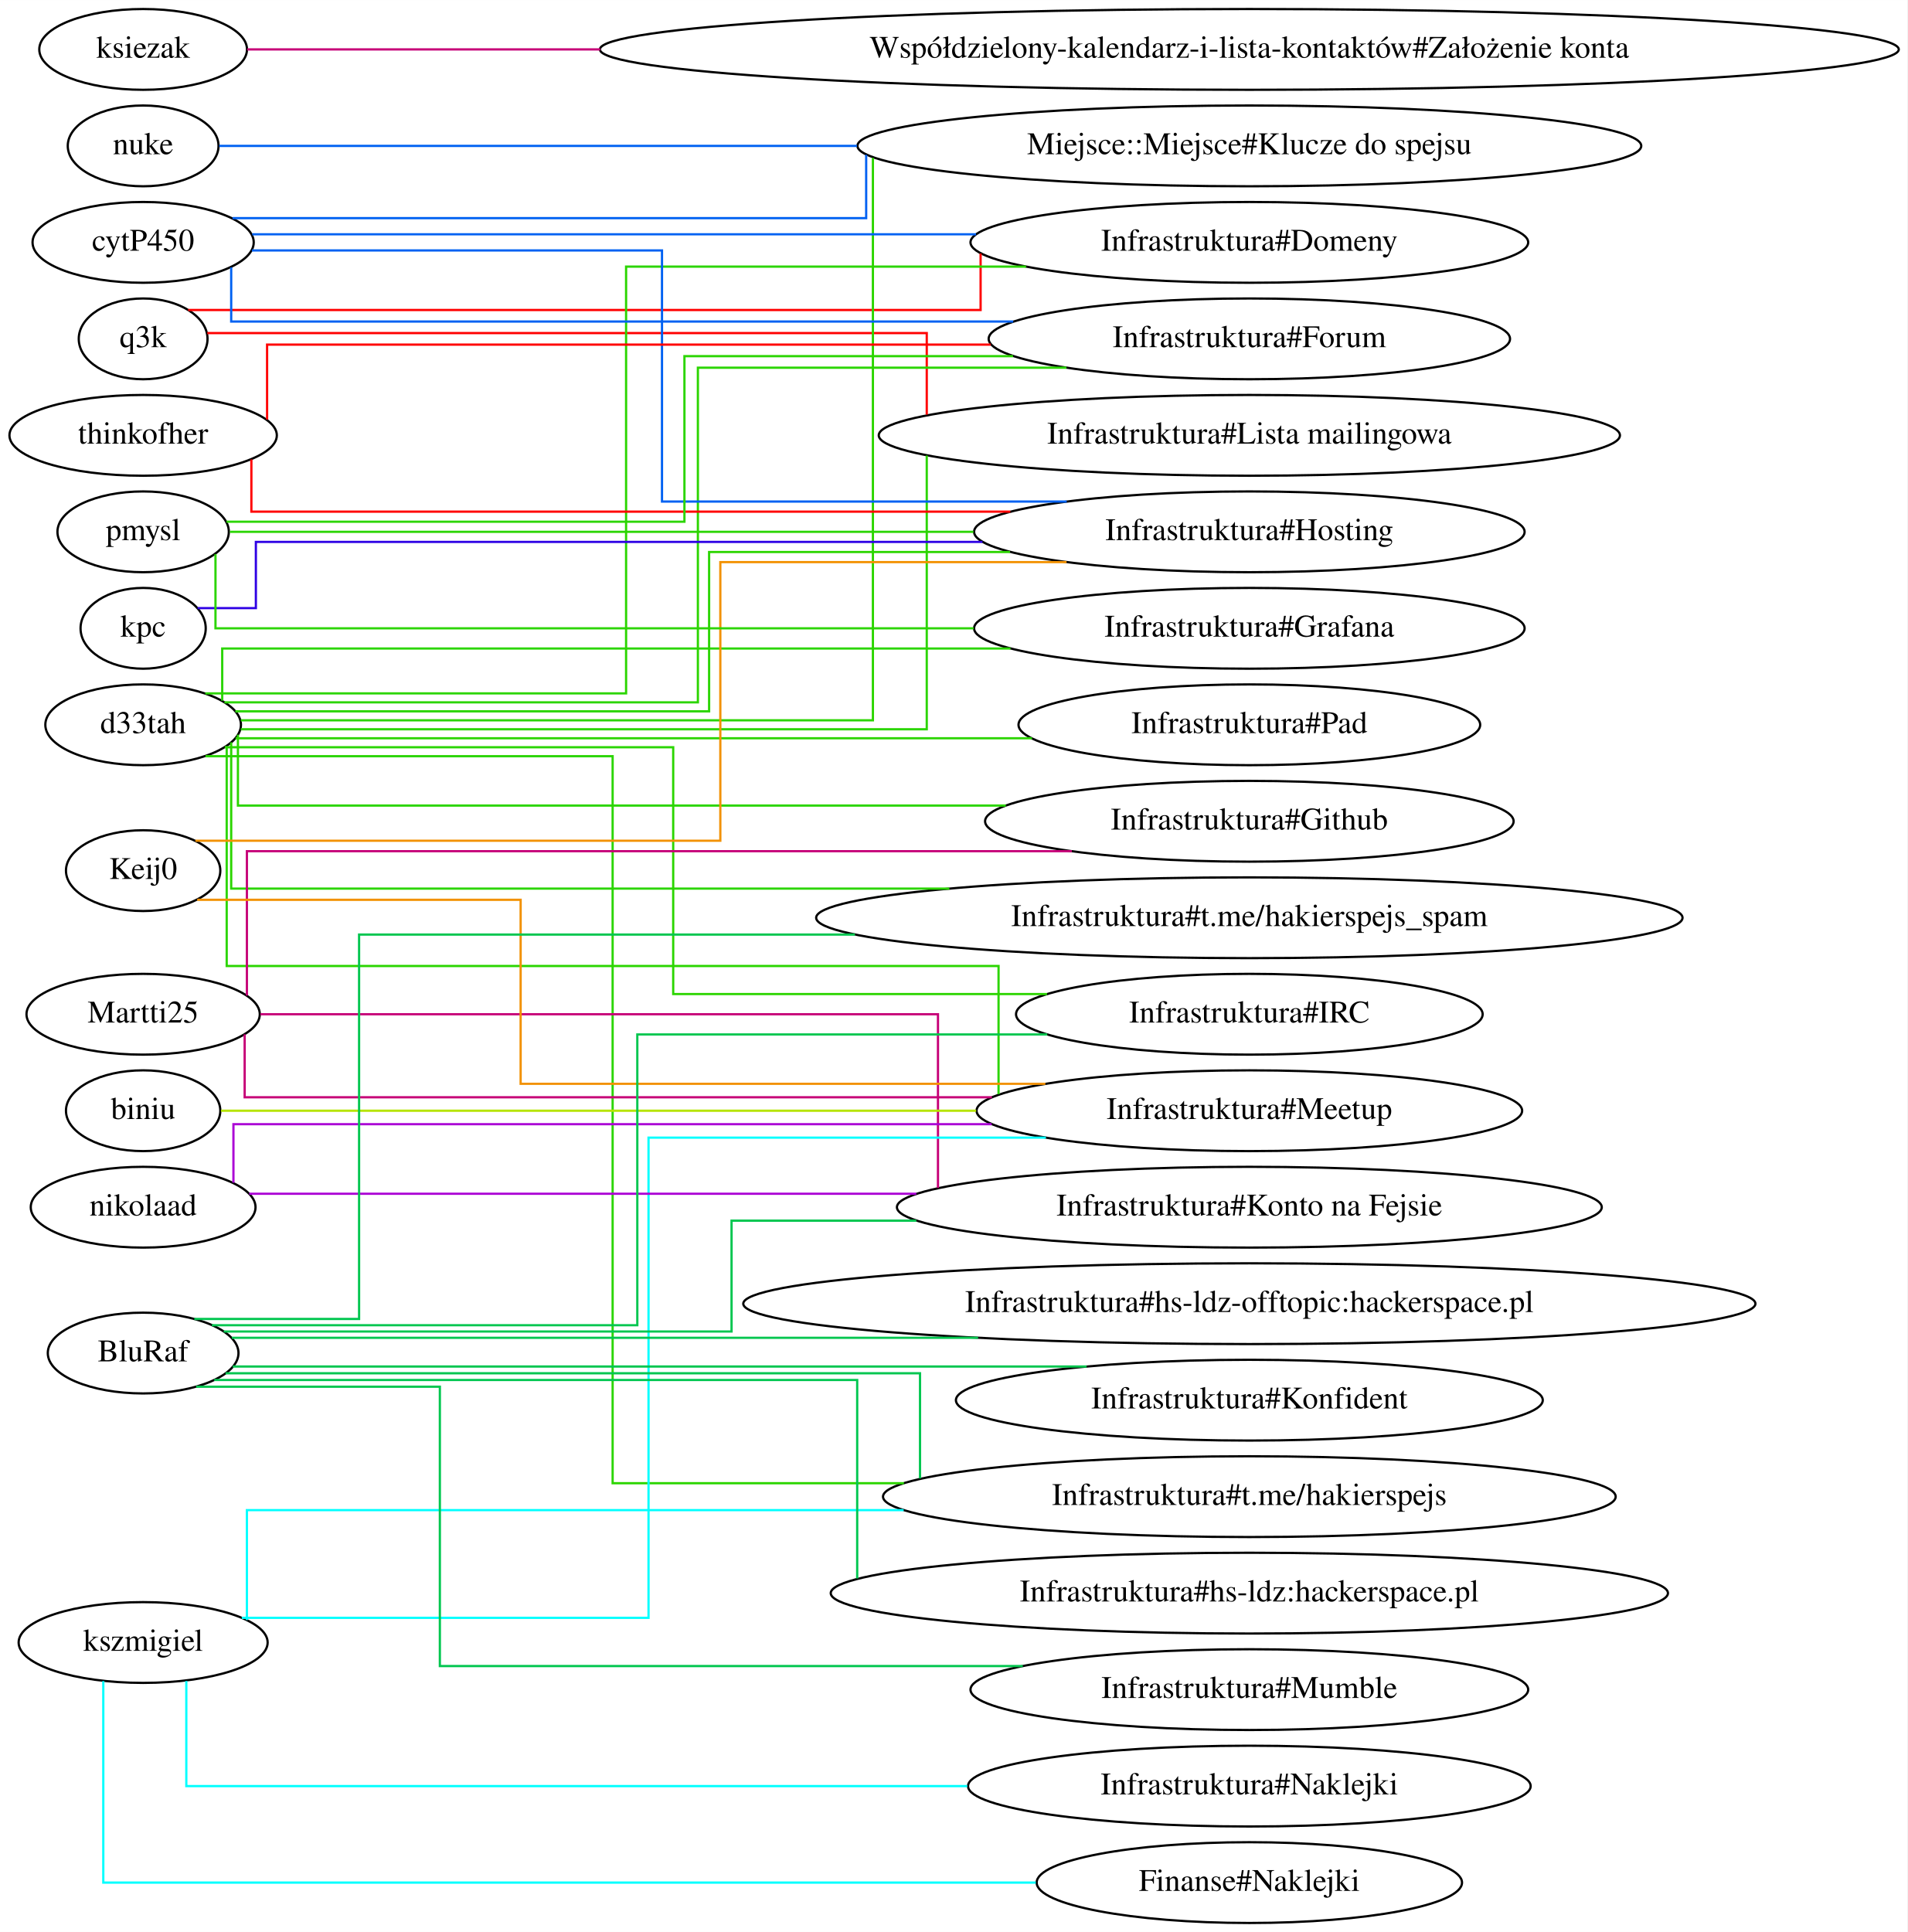
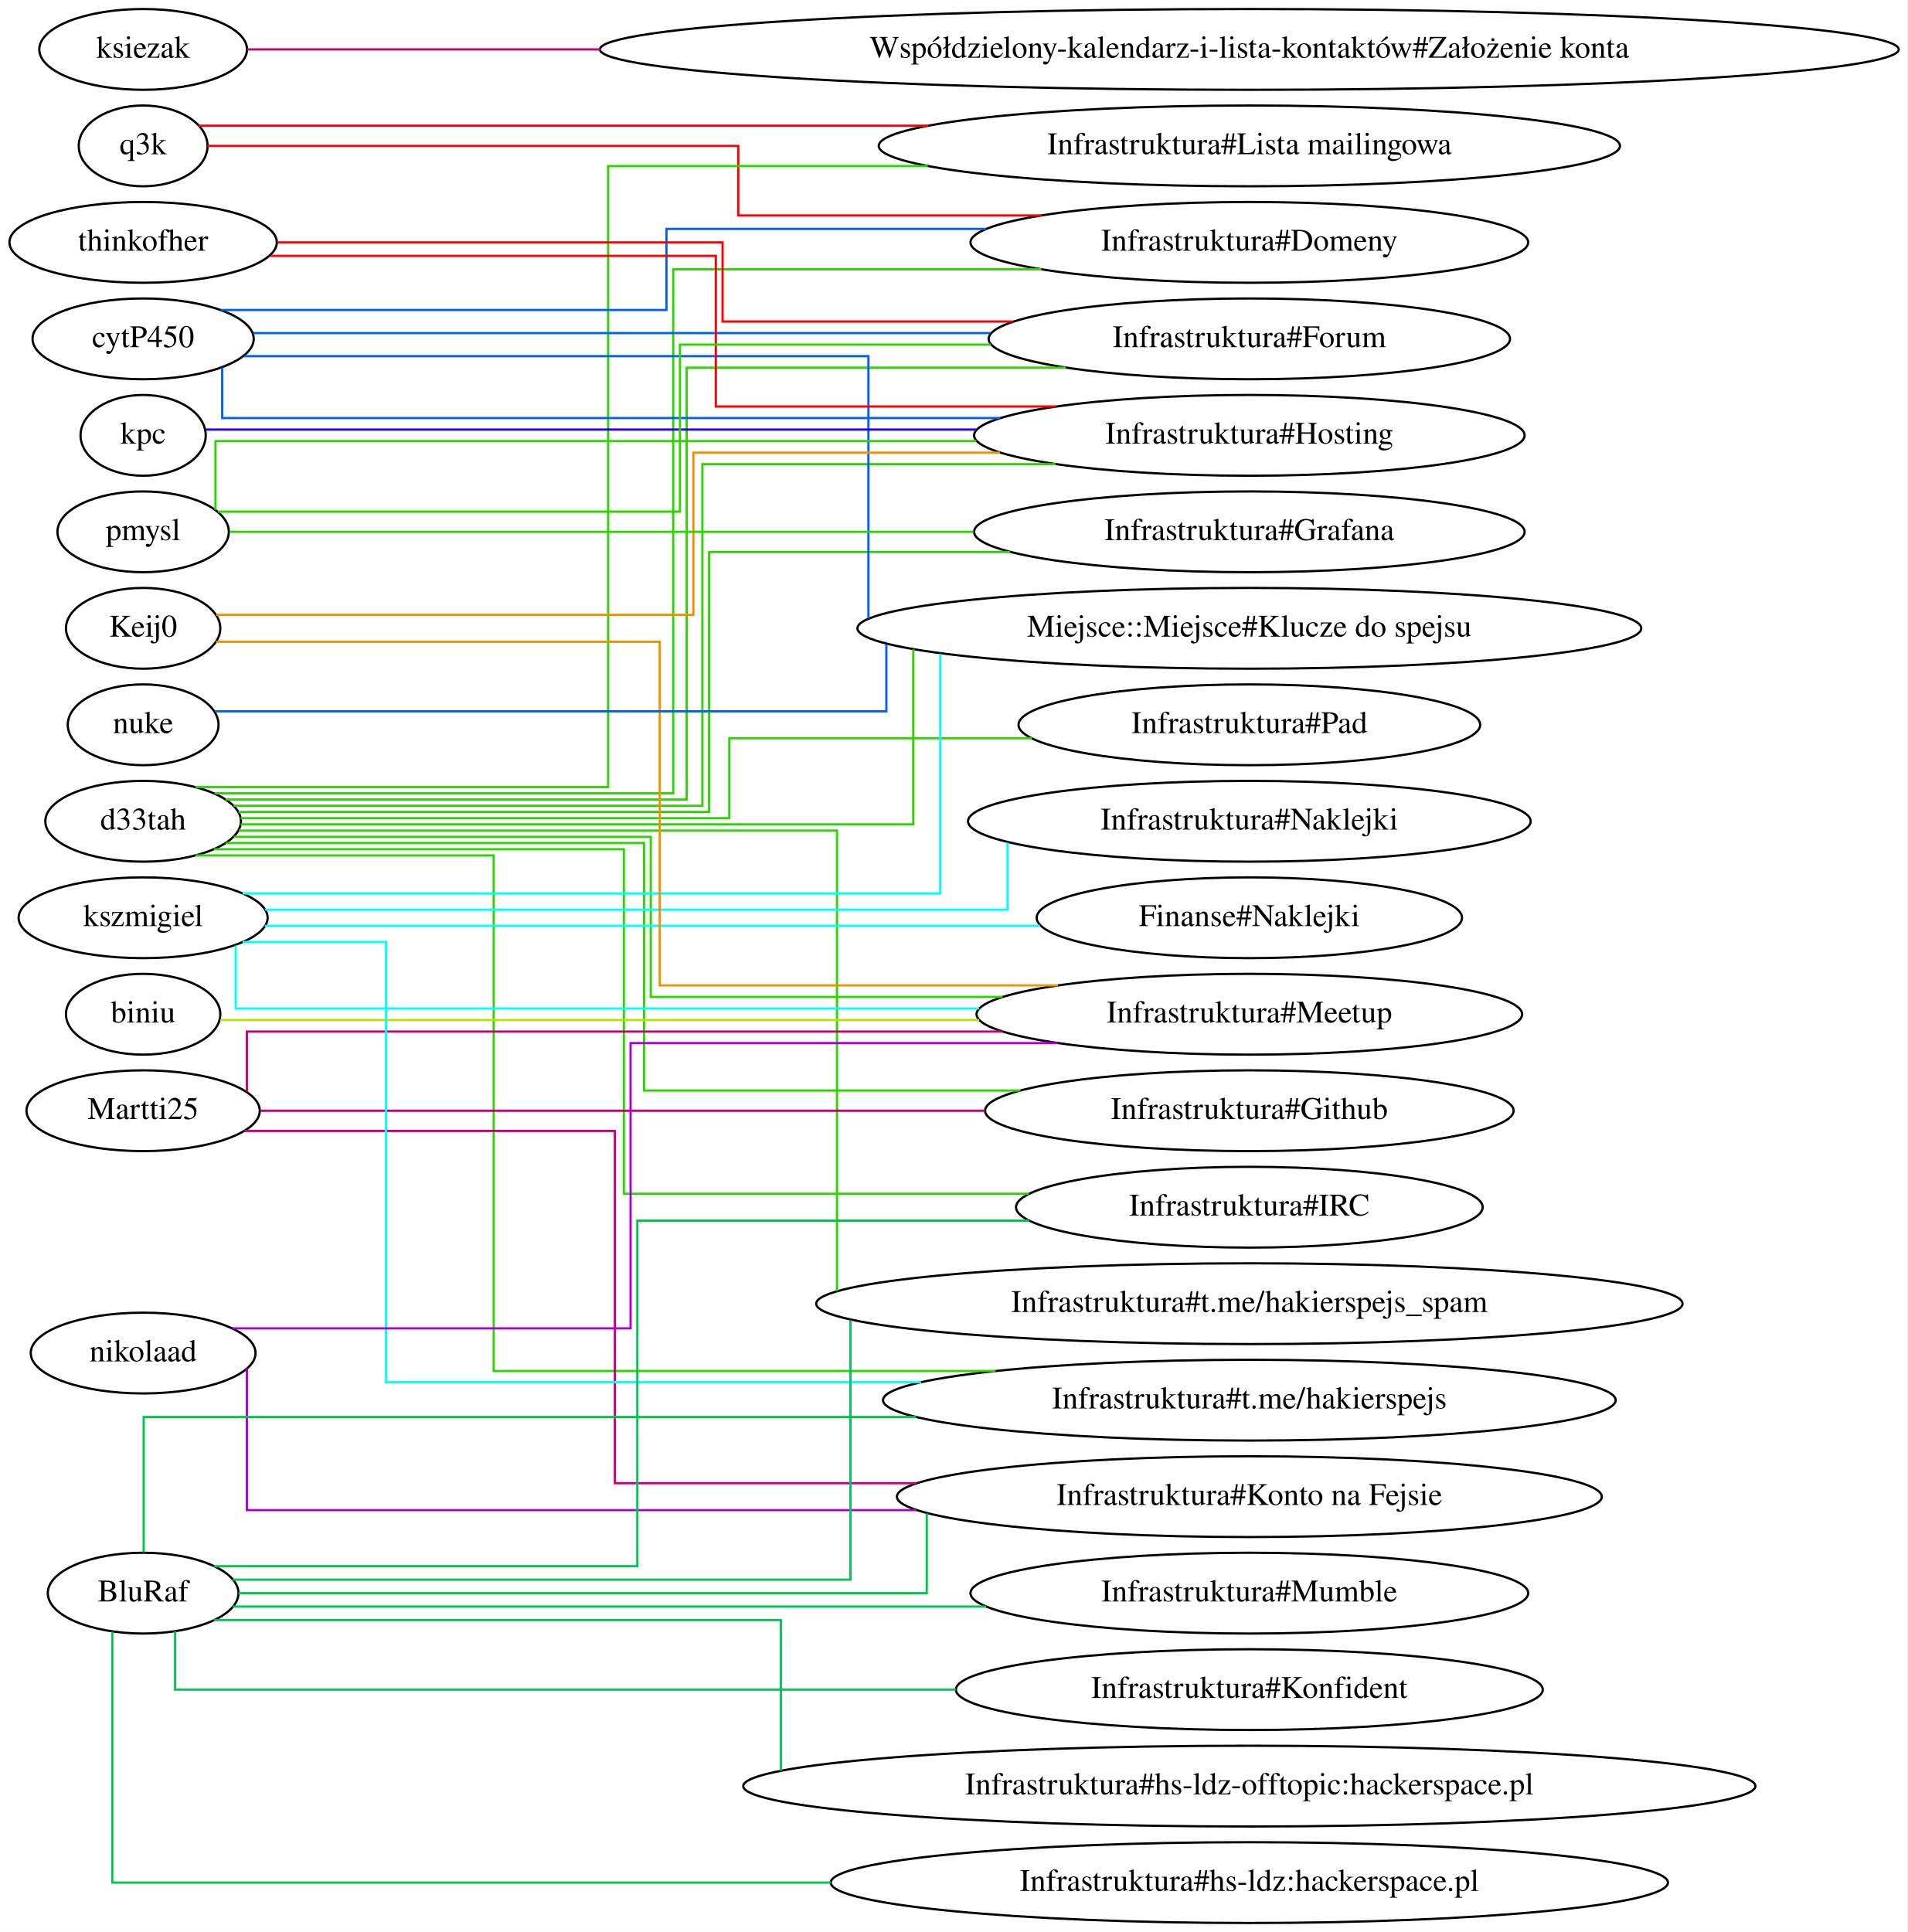
<svg xmlns="http://www.w3.org/2000/svg" width="850pt" height="861pt" viewBox="0.00 0.00 850.04 861.00">
  <g id="graph0" class="graph" transform="scale(1 1) rotate(0) translate(4 857)">
    <polygon fill="#ffffff" stroke="transparent" points="-4,4 -4,-857 846.038,-857 846.038,4 -4,4" />
    <g id="node1" class="node">
-       <ellipse fill="none" stroke="#000000" cx="59.795" cy="-706" rx="28.695" ry="18" />
-       <text text-anchor="middle" x="59.795" y="-702.3" font-family="Times,serif" font-size="14.00" fill="#000000">q3k</text>
+       <ellipse fill="none" stroke="#000000" cx="59.795" cy="-792" rx="28.695" ry="18" />
+       <text text-anchor="middle" x="59.795" y="-788.3" font-family="Times,serif" font-size="14.00" fill="#000000">q3k</text>
    </g>
    <g id="node2" class="node">
      <ellipse fill="none" stroke="#000000" cx="552.814" cy="-749" rx="124.278" ry="18" />
      <text text-anchor="middle" x="552.814" y="-745.3" font-family="Times,serif" font-size="14.00" fill="#000000">Infrastruktura#Domeny</text>
    </g>
    <g id="edge1" class="edge">
-       <path fill="none" stroke="#ff0000" d="M79.862,-718.857C157.388,-718.857 433.038,-718.857 433.038,-718.857 433.038,-718.857 433.038,-735.461 433.038,-744.023" />
+       <path fill="none" stroke="#ff0000" d="M88.432,-792C157.018,-792 325.038,-792 325.038,-792 325.038,-792 325.038,-761 325.038,-761 325.038,-761 397.108,-761 460.169,-761" />
    </g>
    <g id="node3" class="node">
-       <ellipse fill="none" stroke="#000000" cx="552.814" cy="-663" rx="165.171" ry="18" />
-       <text text-anchor="middle" x="552.814" y="-659.3" font-family="Times,serif" font-size="14.00" fill="#000000">Infrastruktura#Lista mailingowa</text>
+       <ellipse fill="none" stroke="#000000" cx="552.814" cy="-792" rx="165.171" ry="18" />
+       <text text-anchor="middle" x="552.814" y="-788.3" font-family="Times,serif" font-size="14.00" fill="#000000">Infrastruktura#Lista mailingowa</text>
    </g>
    <g id="edge2" class="edge">
-       <path fill="none" stroke="#ff0000" d="M88.375,-708.571C171.784,-708.571 409.038,-708.571 409.038,-708.571 409.038,-708.571 409.038,-685.538 409.038,-672.222" />
+       <path fill="none" stroke="#ff0000" d="M84.582,-801C143.356,-801 294.853,-801 409.738,-801" />
    </g>
    <g id="node4" class="node">
-       <ellipse fill="none" stroke="#000000" cx="59.795" cy="-534" rx="43.592" ry="18" />
-       <text text-anchor="middle" x="59.795" y="-530.3" font-family="Times,serif" font-size="14.00" fill="#000000">d33tah</text>
-     </g>
-     <g id="edge9" class="edge">
-       <path fill="none" stroke="#2bd500" d="M87.493,-548C145.627,-548 275.038,-548 275.038,-548 275.038,-548 275.038,-738.2 275.038,-738.2 275.038,-738.2 373.61,-738.2 453.315,-738.2" />
+       <ellipse fill="none" stroke="#000000" cx="59.795" cy="-491" rx="43.592" ry="18" />
+       <text text-anchor="middle" x="59.795" y="-487.3" font-family="Times,serif" font-size="14.00" fill="#000000">d33tah</text>
+     </g>
+     <g id="edge5" class="edge">
+       <path fill="none" stroke="#2bd500" d="M91.656,-503.462C156.14,-503.462 296.038,-503.462 296.038,-503.462 296.038,-503.462 296.038,-737 296.038,-737 296.038,-737 386.562,-737 460.112,-737" />
    </g>
    <g id="edge12" class="edge">
-       <path fill="none" stroke="#2bd500" d="M103.32,-532C196.941,-532 409.038,-532 409.038,-532 409.038,-532 409.038,-624.399 409.038,-653.996" />
+       <path fill="none" stroke="#2bd500" d="M83.165,-506.231C137.365,-506.231 267.038,-506.231 267.038,-506.231 267.038,-506.231 267.038,-783 267.038,-783 267.038,-783 338.203,-783 409.507,-783" />
    </g>
    <g id="node5" class="node">
-       <ellipse fill="none" stroke="#000000" cx="552.814" cy="-792" rx="174.669" ry="18" />
-       <text text-anchor="middle" x="552.814" y="-788.3" font-family="Times,serif" font-size="14.00" fill="#000000">Miejsce::Miejsce#Klucze do spejsu</text>
+       <ellipse fill="none" stroke="#000000" cx="552.814" cy="-620" rx="122.678" ry="18" />
+       <text text-anchor="middle" x="552.814" y="-616.3" font-family="Times,serif" font-size="14.00" fill="#000000">Infrastruktura#Grafana</text>
    </g>
    <g id="edge3" class="edge">
-       <path fill="none" stroke="#2bd500" d="M103.321,-536C191.947,-536 385.038,-536 385.038,-536 385.038,-536 385.038,-749.891 385.038,-786.653" />
+       <path fill="none" stroke="#2bd500" d="M102.299,-495.154C174.186,-495.154 312.038,-495.154 312.038,-495.154 312.038,-495.154 312.038,-611 312.038,-611 312.038,-611 381.751,-611 446.154,-611" />
    </g>
    <g id="node6" class="node">
+       <ellipse fill="none" stroke="#000000" cx="552.814" cy="-577" rx="174.669" ry="18" />
+       <text text-anchor="middle" x="552.814" y="-573.3" font-family="Times,serif" font-size="14.00" fill="#000000">Miejsce::Miejsce#Klucze do spejsu</text>
+     </g>
+     <g id="edge4" class="edge">
+       <path fill="none" stroke="#2bd500" d="M103.267,-489.615C195.629,-489.615 403.038,-489.615 403.038,-489.615 403.038,-489.615 403.038,-545.106 403.038,-567.648" />
+     </g>
+     <g id="node7" class="node">
+       <ellipse fill="none" stroke="#000000" cx="552.814" cy="-319" rx="103.981" ry="18" />
+       <text text-anchor="middle" x="552.814" y="-315.3" font-family="Times,serif" font-size="14.00" fill="#000000">Infrastruktura#IRC</text>
+     </g>
+     <g id="edge6" class="edge">
+       <path fill="none" stroke="#2bd500" d="M91.407,-478.538C151.002,-478.538 274.038,-478.538 274.038,-478.538 274.038,-478.538 274.038,-325 274.038,-325 274.038,-325 374.267,-325 454.528,-325" />
+     </g>
+     <g id="node8" class="node">
+       <ellipse fill="none" stroke="#000000" cx="552.814" cy="-276" rx="193.066" ry="18" />
+       <text text-anchor="middle" x="552.814" y="-272.3" font-family="Times,serif" font-size="14.00" fill="#000000">Infrastruktura#t.me/hakierspejs_spam</text>
+     </g>
+     <g id="edge7" class="edge">
+       <path fill="none" stroke="#2bd500" d="M102.469,-486.846C187.303,-486.846 369.038,-486.846 369.038,-486.846 369.038,-486.846 369.038,-315.17 369.038,-281.64" />
+     </g>
+     <g id="node9" class="node">
      <ellipse fill="none" stroke="#000000" cx="552.814" cy="-534" rx="102.882" ry="18" />
      <text text-anchor="middle" x="552.814" y="-530.3" font-family="Times,serif" font-size="14.00" fill="#000000">Infrastruktura#Pad</text>
    </g>
-     <g id="edge4" class="edge">
-       <path fill="none" stroke="#2bd500" d="M100.981,-528C178.51,-528 348.017,-528 455.949,-528" />
-     </g>
-     <g id="node7" class="node">
-       <ellipse fill="none" stroke="#000000" cx="552.814" cy="-405" rx="103.981" ry="18" />
-       <text text-anchor="middle" x="552.814" y="-401.3" font-family="Times,serif" font-size="14.00" fill="#000000">Infrastruktura#IRC</text>
-     </g>
-     <g id="edge5" class="edge">
-       <path fill="none" stroke="#2bd500" d="M96.19,-524C162.458,-524 296.038,-524 296.038,-524 296.038,-524 296.038,-414 296.038,-414 296.038,-414 388.658,-414 462.645,-414" />
-     </g>
-     <g id="node8" class="node">
-       <ellipse fill="none" stroke="#000000" cx="552.814" cy="-190" rx="163.271" ry="18" />
-       <text text-anchor="middle" x="552.814" y="-186.3" font-family="Times,serif" font-size="14.00" fill="#000000">Infrastruktura#t.me/hakierspejs</text>
-     </g>
-     <g id="edge6" class="edge">
-       <path fill="none" stroke="#2bd500" d="M87.581,-520C144.499,-520 269.038,-520 269.038,-520 269.038,-520 269.038,-196 269.038,-196 269.038,-196 332.173,-196 398.884,-196" />
-     </g>
-     <g id="node9" class="node">
-       <ellipse fill="none" stroke="#000000" cx="552.814" cy="-362" rx="121.578" ry="18" />
-       <text text-anchor="middle" x="552.814" y="-358.3" font-family="Times,serif" font-size="14.00" fill="#000000">Infrastruktura#Meetup</text>
-     </g>
-     <g id="edge7" class="edge">
-       <path fill="none" stroke="#2bd500" d="M97.038,-524.46C97.038,-498.151 97.038,-426.5 97.038,-426.5 97.038,-426.5 441.038,-426.5 441.038,-426.5 441.038,-426.5 441.038,-386.341 441.038,-369.399" />
+     <g id="edge8" class="edge">
+       <path fill="none" stroke="#2bd500" d="M103.227,-492.385C177.513,-492.385 321.038,-492.385 321.038,-492.385 321.038,-492.385 321.038,-528 321.038,-528 321.038,-528 392.35,-528 455.863,-528" />
    </g>
    <g id="node10" class="node">
-       <ellipse fill="none" stroke="#000000" cx="552.814" cy="-491" rx="117.779" ry="18" />
-       <text text-anchor="middle" x="552.814" y="-487.3" font-family="Times,serif" font-size="14.00" fill="#000000">Infrastruktura#Github</text>
-     </g>
-     <g id="edge8" class="edge">
-       <path fill="none" stroke="#2bd500" d="M102.038,-529.586C102.038,-519.973 102.038,-498 102.038,-498 102.038,-498 310.884,-498 444.268,-498" />
+       <ellipse fill="none" stroke="#000000" cx="552.814" cy="-405" rx="121.578" ry="18" />
+       <text text-anchor="middle" x="552.814" y="-401.3" font-family="Times,serif" font-size="14.00" fill="#000000">Infrastruktura#Meetup</text>
+     </g>
+     <g id="edge9" class="edge">
+       <path fill="none" stroke="#2bd500" d="M100.243,-484.077C165.318,-484.077 286.038,-484.077 286.038,-484.077 286.038,-484.077 286.038,-412.714 286.038,-412.714 286.038,-412.714 369.279,-412.714 442.766,-412.714" />
    </g>
    <g id="node11" class="node">
-       <ellipse fill="none" stroke="#000000" cx="552.814" cy="-620" rx="122.678" ry="18" />
-       <text text-anchor="middle" x="552.814" y="-616.3" font-family="Times,serif" font-size="14.00" fill="#000000">Infrastruktura#Hosting</text>
+       <ellipse fill="none" stroke="#000000" cx="552.814" cy="-362" rx="117.779" ry="18" />
+       <text text-anchor="middle" x="552.814" y="-358.3" font-family="Times,serif" font-size="14.00" fill="#000000">Infrastruktura#Github</text>
    </g>
    <g id="edge10" class="edge">
-       <path fill="none" stroke="#2bd500" d="M100.883,-540C172.359,-540 312.038,-540 312.038,-540 312.038,-540 312.038,-611 312.038,-611 312.038,-611 381.751,-611 446.154,-611" />
+       <path fill="none" stroke="#2bd500" d="M96.659,-481.308C160.066,-481.308 283.038,-481.308 283.038,-481.308 283.038,-481.308 283.038,-371 283.038,-371 283.038,-371 374.427,-371 450.823,-371" />
    </g>
    <g id="node12" class="node">
+       <ellipse fill="none" stroke="#000000" cx="552.814" cy="-233" rx="163.271" ry="18" />
+       <text text-anchor="middle" x="552.814" y="-229.3" font-family="Times,serif" font-size="14.00" fill="#000000">Infrastruktura#t.me/hakierspejs</text>
+     </g>
+     <g id="edge11" class="edge">
+       <path fill="none" stroke="#2bd500" d="M83.186,-475.769C126.773,-475.769 216.038,-475.769 216.038,-475.769 216.038,-475.769 216.038,-246 216.038,-246 216.038,-246 341.899,-246 439.735,-246" />
+     </g>
+     <g id="node13" class="node">
      <ellipse fill="none" stroke="#000000" cx="552.814" cy="-706" rx="116.18" ry="18" />
      <text text-anchor="middle" x="552.814" y="-702.3" font-family="Times,serif" font-size="14.00" fill="#000000">Infrastruktura#Forum</text>
    </g>
-     <g id="edge11" class="edge">
-       <path fill="none" stroke="#2bd500" d="M96.011,-544C164.685,-544 307.038,-544 307.038,-544 307.038,-544 307.038,-693.143 307.038,-693.143 307.038,-693.143 399.772,-693.143 471.315,-693.143" />
-     </g>
-     <g id="node13" class="node">
-       <ellipse fill="none" stroke="#000000" cx="552.814" cy="-577" rx="122.678" ry="18" />
-       <text text-anchor="middle" x="552.814" y="-573.3" font-family="Times,serif" font-size="14.00" fill="#000000">Infrastruktura#Grafana</text>
-     </g>
    <g id="edge13" class="edge">
-       <path fill="none" stroke="#2bd500" d="M95.038,-544.758C95.038,-554.719 95.038,-568 95.038,-568 95.038,-568 311.101,-568 446.352,-568" />
+       <path fill="none" stroke="#2bd500" d="M96.586,-500.692C164.353,-500.692 302.038,-500.692 302.038,-500.692 302.038,-500.692 302.038,-693.143 302.038,-693.143 302.038,-693.143 397.866,-693.143 471.047,-693.143" />
    </g>
    <g id="node14" class="node">
-       <ellipse fill="none" stroke="#000000" cx="552.814" cy="-448" rx="193.066" ry="18" />
-       <text text-anchor="middle" x="552.814" y="-444.3" font-family="Times,serif" font-size="14.00" fill="#000000">Infrastruktura#t.me/hakierspejs_spam</text>
+       <ellipse fill="none" stroke="#000000" cx="552.814" cy="-663" rx="122.678" ry="18" />
+       <text text-anchor="middle" x="552.814" y="-659.3" font-family="Times,serif" font-size="14.00" fill="#000000">Infrastruktura#Hosting</text>
    </g>
    <g id="edge14" class="edge">
-       <path fill="none" stroke="#2bd500" d="M99.038,-526.188C99.038,-507.356 99.038,-461 99.038,-461 99.038,-461 285.268,-461 419.12,-461" />
+       <path fill="none" stroke="#2bd500" d="M100.117,-497.923C170.658,-497.923 309.038,-497.923 309.038,-497.923 309.038,-497.923 309.038,-650.143 309.038,-650.143 309.038,-650.143 396.398,-650.143 466.524,-650.143" />
    </g>
    <g id="node15" class="node">
-       <ellipse fill="none" stroke="#000000" cx="59.795" cy="-749" rx="49.291" ry="18" />
-       <text text-anchor="middle" x="59.795" y="-745.3" font-family="Times,serif" font-size="14.00" fill="#000000">cytP450</text>
+       <ellipse fill="none" stroke="#000000" cx="59.795" cy="-706" rx="49.291" ry="18" />
+       <text text-anchor="middle" x="59.795" y="-702.3" font-family="Times,serif" font-size="14.00" fill="#000000">cytP450</text>
+     </g>
+     <g id="edge16" class="edge">
+       <path fill="none" stroke="#0061f2" d="M94.462,-718.857C159.436,-718.857 293.038,-718.857 293.038,-718.857 293.038,-718.857 293.038,-755 293.038,-755 293.038,-755 366.623,-755 435.466,-755" />
+     </g>
+     <g id="edge18" class="edge">
+       <path fill="none" stroke="#0061f2" d="M104.74,-698.286C193.559,-698.286 383.038,-698.286 383.038,-698.286 383.038,-698.286 383.038,-602.922 383.038,-581.317" />
    </g>
    <g id="edge15" class="edge">
-       <path fill="none" stroke="#0061f2" d="M108.416,-752.6C182.754,-752.6 326.97,-752.6 430.986,-752.6" />
-     </g>
-     <g id="edge18" class="edge">
-       <path fill="none" stroke="#0061f2" d="M99.631,-759.8C185.848,-759.8 382.038,-759.8 382.038,-759.8 382.038,-759.8 382.038,-779.453 382.038,-788.052" />
-     </g>
-     <g id="edge16" class="edge">
-       <path fill="none" stroke="#0061f2" d="M108.271,-745.4C176.079,-745.4 291.038,-745.4 291.038,-745.4 291.038,-745.4 291.038,-633.5 291.038,-633.5 291.038,-633.5 394.576,-633.5 471.421,-633.5" />
+       <path fill="none" stroke="#0061f2" d="M108.87,-708.571C184.861,-708.571 333.091,-708.571 437.3,-708.571" />
    </g>
    <g id="edge17" class="edge">
-       <path fill="none" stroke="#0061f2" d="M99.038,-737.835C99.038,-727.498 99.038,-713.714 99.038,-713.714 99.038,-713.714 313.518,-713.714 447.568,-713.714" />
+       <path fill="none" stroke="#0061f2" d="M95.038,-693.261C95.038,-683.154 95.038,-670.714 95.038,-670.714 95.038,-670.714 306.215,-670.714 441.707,-670.714" />
    </g>
    <g id="node16" class="node">
-       <ellipse fill="none" stroke="#000000" cx="59.795" cy="-405" rx="51.991" ry="18" />
-       <text text-anchor="middle" x="59.795" y="-401.3" font-family="Times,serif" font-size="14.00" fill="#000000">Martti25</text>
+       <ellipse fill="none" stroke="#000000" cx="59.795" cy="-362" rx="51.991" ry="18" />
+       <text text-anchor="middle" x="59.795" y="-358.3" font-family="Times,serif" font-size="14.00" fill="#000000">Martti25</text>
+     </g>
+     <g id="edge21" class="edge">
+       <path fill="none" stroke="#c60077" d="M106.038,-370.542C106.038,-380.985 106.038,-397.286 106.038,-397.286 106.038,-397.286 310.662,-397.286 442.948,-397.286" />
+     </g>
+     <g id="edge20" class="edge">
+       <path fill="none" stroke="#c60077" d="M112.09,-362C188.418,-362 332.402,-362 435.022,-362" />
+     </g>
+     <g id="node17" class="node">
+       <ellipse fill="none" stroke="#000000" cx="552.814" cy="-190" rx="157.072" ry="18" />
+       <text text-anchor="middle" x="552.814" y="-186.3" font-family="Times,serif" font-size="14.00" fill="#000000">Infrastruktura#Konto na Fejsie</text>
    </g>
    <g id="edge19" class="edge">
-       <path fill="none" stroke="#c60077" d="M105.038,-396.043C105.038,-385.093 105.038,-368 105.038,-368 105.038,-368 305.412,-368 438.082,-368" />
-     </g>
-     <g id="edge21" class="edge">
-       <path fill="none" stroke="#c60077" d="M106.038,-413.336C106.038,-432.423 106.038,-477.667 106.038,-477.667 106.038,-477.667 345.388,-477.667 473.711,-477.667" />
-     </g>
-     <g id="node17" class="node">
-       <ellipse fill="none" stroke="#000000" cx="552.814" cy="-319" rx="157.072" ry="18" />
-       <text text-anchor="middle" x="552.814" y="-315.3" font-family="Times,serif" font-size="14.00" fill="#000000">Infrastruktura#Konto na Fejsie</text>
-     </g>
-     <g id="edge20" class="edge">
-       <path fill="none" stroke="#c60077" d="M112.064,-405C210.603,-405 414.038,-405 414.038,-405 414.038,-405 414.038,-349.313 414.038,-327.56" />
+       <path fill="none" stroke="#c60077" d="M104.897,-353C166.674,-353 270.038,-353 270.038,-353 270.038,-353 270.038,-196 270.038,-196 270.038,-196 336.115,-196 404.387,-196" />
    </g>
    <g id="node18" class="node">
-       <ellipse fill="none" stroke="#000000" cx="59.795" cy="-362" rx="34.394" ry="18" />
-       <text text-anchor="middle" x="59.795" y="-358.3" font-family="Times,serif" font-size="14.00" fill="#000000">biniu</text>
+       <ellipse fill="none" stroke="#000000" cx="59.795" cy="-405" rx="34.394" ry="18" />
+       <text text-anchor="middle" x="59.795" y="-401.3" font-family="Times,serif" font-size="14.00" fill="#000000">biniu</text>
    </g>
    <g id="edge22" class="edge">
-       <path fill="none" stroke="#b6e400" d="M94.463,-362C163.286,-362 320.086,-362 431.067,-362" />
+       <path fill="none" stroke="#b6e400" d="M94.071,-402.429C162.967,-402.429 321.146,-402.429 432.413,-402.429" />
    </g>
    <g id="node19" class="node">
-       <ellipse fill="none" stroke="#000000" cx="59.795" cy="-125" rx="55.491" ry="18" />
-       <text text-anchor="middle" x="59.795" y="-121.3" font-family="Times,serif" font-size="14.00" fill="#000000">kszmigiel</text>
+       <ellipse fill="none" stroke="#000000" cx="59.795" cy="-448" rx="55.491" ry="18" />
+       <text text-anchor="middle" x="59.795" y="-444.3" font-family="Times,serif" font-size="14.00" fill="#000000">kszmigiel</text>
+     </g>
+     <g id="edge23" class="edge">
+       <path fill="none" stroke="#00ffff" d="M104.068,-458.8C199.298,-458.8 415.038,-458.8 415.038,-458.8 415.038,-458.8 415.038,-536.082 415.038,-565.667" />
    </g>
    <g id="edge25" class="edge">
-       <path fill="none" stroke="#00ffff" d="M106.038,-135.008C106.038,-151.841 106.038,-184 106.038,-184 106.038,-184 269.559,-184 398.746,-184" />
+       <path fill="none" stroke="#00ffff" d="M101.038,-435.65C101.038,-423.761 101.038,-407.571 101.038,-407.571 101.038,-407.571 298.508,-407.571 432.34,-407.571" />
    </g>
    <g id="edge26" class="edge">
-       <path fill="none" stroke="#00ffff" d="M103.759,-136C169.309,-136 285.038,-136 285.038,-136 285.038,-136 285.038,-350 285.038,-350 285.038,-350 384.473,-350 462.157,-350" />
+       <path fill="none" stroke="#00ffff" d="M104.134,-437.2C134.027,-437.2 168.038,-437.2 168.038,-437.2 168.038,-437.2 168.038,-241 168.038,-241 168.038,-241 297.729,-241 406.523,-241" />
    </g>
    <g id="node20" class="node">
-       <ellipse fill="none" stroke="#000000" cx="552.814" cy="-18" rx="94.783" ry="18" />
-       <text text-anchor="middle" x="552.814" y="-14.3" font-family="Times,serif" font-size="14.00" fill="#000000">Finanse#Naklejki</text>
-     </g>
-     <g id="edge23" class="edge">
-       <path fill="none" stroke="#00ffff" d="M42.038,-107.809C42.038,-77.562 42.038,-18 42.038,-18 42.038,-18 309.864,-18 457.639,-18" />
+       <ellipse fill="none" stroke="#000000" cx="552.814" cy="-448" rx="94.783" ry="18" />
+       <text text-anchor="middle" x="552.814" y="-444.3" font-family="Times,serif" font-size="14.00" fill="#000000">Finanse#Naklejki</text>
+     </g>
+     <g id="edge24" class="edge">
+       <path fill="none" stroke="#00ffff" d="M113.967,-444.4C197.139,-444.4 357.363,-444.4 459.486,-444.4" />
    </g>
    <g id="node21" class="node">
-       <ellipse fill="none" stroke="#000000" cx="552.814" cy="-61" rx="125.378" ry="18" />
-       <text text-anchor="middle" x="552.814" y="-57.3" font-family="Times,serif" font-size="14.00" fill="#000000">Infrastruktura#Naklejki</text>
-     </g>
-     <g id="edge24" class="edge">
-       <path fill="none" stroke="#00ffff" d="M79.038,-107.849C79.038,-88.892 79.038,-61 79.038,-61 79.038,-61 286.736,-61 427.094,-61" />
+       <ellipse fill="none" stroke="#000000" cx="552.814" cy="-491" rx="125.378" ry="18" />
+       <text text-anchor="middle" x="552.814" y="-487.3" font-family="Times,serif" font-size="14.00" fill="#000000">Infrastruktura#Naklejki</text>
+     </g>
+     <g id="edge27" class="edge">
+       <path fill="none" stroke="#00ffff" d="M114.174,-451.6C220.366,-451.6 445.038,-451.6 445.038,-451.6 445.038,-451.6 445.038,-469.802 445.038,-481.462" />
    </g>
    <g id="node22" class="node">
-       <ellipse fill="none" stroke="#000000" cx="59.795" cy="-319" rx="50.091" ry="18" />
-       <text text-anchor="middle" x="59.795" y="-315.3" font-family="Times,serif" font-size="14.00" fill="#000000">nikolaad</text>
+       <ellipse fill="none" stroke="#000000" cx="59.795" cy="-254" rx="50.091" ry="18" />
+       <text text-anchor="middle" x="59.795" y="-250.3" font-family="Times,serif" font-size="14.00" fill="#000000">nikolaad</text>
+     </g>
+     <g id="edge29" class="edge">
+       <path fill="none" stroke="#ab00d5" d="M99.641,-265C162.357,-265 277.038,-265 277.038,-265 277.038,-265 277.038,-392.143 277.038,-392.143 277.038,-392.143 386.453,-392.143 467.445,-392.143" />
    </g>
    <g id="edge28" class="edge">
-       <path fill="none" stroke="#ab00d5" d="M100.038,-329.901C100.038,-340.815 100.038,-356 100.038,-356 100.038,-356 303.834,-356 437.974,-356" />
-     </g>
-     <g id="edge27" class="edge">
-       <path fill="none" stroke="#ab00d5" d="M107.067,-325C174.913,-325 302.897,-325 404.383,-325" />
+       <path fill="none" stroke="#ab00d5" d="M106.038,-247.032C106.038,-229.327 106.038,-184 106.038,-184 106.038,-184 274.344,-184 404.354,-184" />
    </g>
    <g id="node23" class="node">
-       <ellipse fill="none" stroke="#000000" cx="59.795" cy="-469" rx="34.394" ry="18" />
-       <text text-anchor="middle" x="59.795" y="-465.3" font-family="Times,serif" font-size="14.00" fill="#000000">Keij0</text>
+       <ellipse fill="none" stroke="#000000" cx="59.795" cy="-577" rx="34.394" ry="18" />
+       <text text-anchor="middle" x="59.795" y="-573.3" font-family="Times,serif" font-size="14.00" fill="#000000">Keij0</text>
+     </g>
+     <g id="edge31" class="edge">
+       <path fill="none" stroke="#f29100" d="M92.295,-571C155.761,-571 290.038,-571 290.038,-571 290.038,-571 290.038,-417.857 290.038,-417.857 290.038,-417.857 390.769,-417.857 467.498,-417.857" />
    </g>
    <g id="edge30" class="edge">
-       <path fill="none" stroke="#f29100" d="M83.9,-456C130.421,-456 228.038,-456 228.038,-456 228.038,-456 228.038,-374 228.038,-374 228.038,-374 365.834,-374 461.914,-374" />
-     </g>
-     <g id="edge29" class="edge">
-       <path fill="none" stroke="#f29100" d="M83.077,-482.333C146.4,-482.333 317.038,-482.333 317.038,-482.333 317.038,-482.333 317.038,-606.5 317.038,-606.5 317.038,-606.5 403.193,-606.5 471.343,-606.5" />
+       <path fill="none" stroke="#f29100" d="M92.361,-583C159.072,-583 305.038,-583 305.038,-583 305.038,-583 305.038,-655.286 305.038,-655.286 305.038,-655.286 375.74,-655.286 441.609,-655.286" />
    </g>
    <g id="node24" class="node">
-       <ellipse fill="none" stroke="#000000" cx="59.795" cy="-254" rx="42.494" ry="18" />
-       <text text-anchor="middle" x="59.795" y="-250.3" font-family="Times,serif" font-size="14.00" fill="#000000">BluRaf</text>
+       <ellipse fill="none" stroke="#000000" cx="59.795" cy="-147" rx="42.494" ry="18" />
+       <text text-anchor="middle" x="59.795" y="-143.3" font-family="Times,serif" font-size="14.00" fill="#000000">BluRaf</text>
+     </g>
+     <g id="edge33" class="edge">
+       <path fill="none" stroke="#00c64f" d="M91.35,-159C152.25,-159 280.038,-159 280.038,-159 280.038,-159 280.038,-313 280.038,-313 280.038,-313 376.519,-313 454.721,-313" />
+     </g>
+     <g id="edge34" class="edge">
+       <path fill="none" stroke="#00c64f" d="M99.721,-153C184.548,-153 375.038,-153 375.038,-153 375.038,-153 375.038,-242.195 375.038,-268.674" />
+     </g>
+     <g id="edge38" class="edge">
+       <path fill="none" stroke="#00c64f" d="M60.038,-165.207C60.038,-188.397 60.038,-225.5 60.038,-225.5 60.038,-225.5 259.202,-225.5 404.296,-225.5" />
+     </g>
+     <g id="edge37" class="edge">
+       <path fill="none" stroke="#00c64f" d="M102.27,-147C195.344,-147 409.038,-147 409.038,-147 409.038,-147 409.038,-170.19 409.038,-182.51" />
+     </g>
+     <g id="node25" class="node">
+       <ellipse fill="none" stroke="#000000" cx="552.814" cy="-104" rx="130.777" ry="18" />
+       <text text-anchor="middle" x="552.814" y="-100.3" font-family="Times,serif" font-size="14.00" fill="#000000">Infrastruktura#Konfident</text>
    </g>
    <g id="edge32" class="edge">
-       <path fill="none" stroke="#00c64f" d="M90.419,-266.4C150.935,-266.4 280.038,-266.4 280.038,-266.4 280.038,-266.4 280.038,-396 280.038,-396 280.038,-396 383.287,-396 462.741,-396" />
-     </g>
-     <g id="edge34" class="edge">
-       <path fill="none" stroke="#00c64f" d="M96.521,-245C185.631,-245 406.038,-245 406.038,-245 406.038,-245 406.038,-213.415 406.038,-198.115" />
-     </g>
-     <g id="edge38" class="edge">
-       <path fill="none" stroke="#00c64f" d="M82.603,-269.2C111.064,-269.2 156.038,-269.2 156.038,-269.2 156.038,-269.2 156.038,-440.5 156.038,-440.5 156.038,-440.5 270.919,-440.5 377.049,-440.5" />
-     </g>
-     <g id="edge31" class="edge">
-       <path fill="none" stroke="#00c64f" d="M95.709,-263.6C167.53,-263.6 322.038,-263.6 322.038,-263.6 322.038,-263.6 322.038,-313 322.038,-313 322.038,-313 359.578,-313 404.376,-313" />
-     </g>
-     <g id="node25" class="node">
-       <ellipse fill="none" stroke="#000000" cx="552.814" cy="-147" rx="186.567" ry="18" />
-       <text text-anchor="middle" x="552.814" y="-143.3" font-family="Times,serif" font-size="14.00" fill="#000000">Infrastruktura#hs-ldz:hackerspace.pl</text>
-     </g>
-     <g id="edge33" class="edge">
-       <path fill="none" stroke="#00c64f" d="M91.473,-242C171.969,-242 378.038,-242 378.038,-242 378.038,-242 378.038,-174.993 378.038,-153.53" />
+       <path fill="none" stroke="#00c64f" d="M74.038,-130.005C74.038,-117.986 74.038,-104 74.038,-104 74.038,-104 280.229,-104 421.986,-104" />
    </g>
    <g id="node26" class="node">
-       <ellipse fill="none" stroke="#000000" cx="552.814" cy="-104" rx="124.278" ry="18" />
-       <text text-anchor="middle" x="552.814" y="-100.3" font-family="Times,serif" font-size="14.00" fill="#000000">Infrastruktura#Mumble</text>
+       <ellipse fill="none" stroke="#000000" cx="552.814" cy="-61" rx="225.56" ry="18" />
+       <text text-anchor="middle" x="552.814" y="-57.3" font-family="Times,serif" font-size="14.00" fill="#000000">Infrastruktura#hs-ldz-offtopic:hackerspace.pl</text>
    </g>
    <g id="edge35" class="edge">
-       <path fill="none" stroke="#00c64f" d="M83.437,-239C121.475,-239 192.038,-239 192.038,-239 192.038,-239 192.038,-114.5 192.038,-114.5 192.038,-114.5 345.108,-114.5 451.838,-114.5" />
+       <path fill="none" stroke="#00c64f" d="M91.3,-135C165.306,-135 344.038,-135 344.038,-135 344.038,-135 344.038,-86.148 344.038,-67.829" />
    </g>
    <g id="node27" class="node">
-       <ellipse fill="none" stroke="#000000" cx="552.814" cy="-276" rx="225.56" ry="18" />
-       <text text-anchor="middle" x="552.814" y="-272.3" font-family="Times,serif" font-size="14.00" fill="#000000">Infrastruktura#hs-ldz-offtopic:hackerspace.pl</text>
+       <ellipse fill="none" stroke="#000000" cx="552.814" cy="-18" rx="186.567" ry="18" />
+       <text text-anchor="middle" x="552.814" y="-14.3" font-family="Times,serif" font-size="14.00" fill="#000000">Infrastruktura#hs-ldz:hackerspace.pl</text>
    </g>
    <g id="edge36" class="edge">
-       <path fill="none" stroke="#00c64f" d="M99.307,-260.8C170.599,-260.8 323.408,-260.8 431.912,-260.8" />
+       <path fill="none" stroke="#00c64f" d="M46.038,-129.87C46.038,-94.779 46.038,-18 46.038,-18 46.038,-18 221.77,-18 366.268,-18" />
    </g>
    <g id="node28" class="node">
-       <ellipse fill="none" stroke="#000000" cx="552.814" cy="-233" rx="130.777" ry="18" />
-       <text text-anchor="middle" x="552.814" y="-229.3" font-family="Times,serif" font-size="14.00" fill="#000000">Infrastruktura#Konfident</text>
-     </g>
-     <g id="edge37" class="edge">
-       <path fill="none" stroke="#00c64f" d="M99.723,-248C182.708,-248 374.844,-248 480.301,-248" />
+       <ellipse fill="none" stroke="#000000" cx="552.814" cy="-147" rx="124.278" ry="18" />
+       <text text-anchor="middle" x="552.814" y="-143.3" font-family="Times,serif" font-size="14.00" fill="#000000">Infrastruktura#Mumble</text>
+     </g>
+     <g id="edge39" class="edge">
+       <path fill="none" stroke="#00c64f" d="M99.723,-141C171.991,-141 327.038,-141 435.529,-141" />
    </g>
    <g id="node29" class="node">
-       <ellipse fill="none" stroke="#000000" cx="59.795" cy="-577" rx="27.895" ry="18" />
-       <text text-anchor="middle" x="59.795" y="-573.3" font-family="Times,serif" font-size="14.00" fill="#000000">kpc</text>
-     </g>
-     <g id="edge39" class="edge">
-       <path fill="none" stroke="#2e00e4" d="M84.033,-586C96.882,-586 110.038,-586 110.038,-586 110.038,-586 110.038,-615.5 110.038,-615.5 110.038,-615.5 302.717,-615.5 433.867,-615.5" />
+       <ellipse fill="none" stroke="#000000" cx="59.795" cy="-663" rx="27.895" ry="18" />
+       <text text-anchor="middle" x="59.795" y="-659.3" font-family="Times,serif" font-size="14.00" fill="#000000">kpc</text>
+     </g>
+     <g id="edge40" class="edge">
+       <path fill="none" stroke="#2e00e4" d="M87.714,-665.571C152.491,-665.571 316.219,-665.571 430.993,-665.571" />
    </g>
    <g id="node30" class="node">
-       <ellipse fill="none" stroke="#000000" cx="59.795" cy="-663" rx="59.59" ry="18" />
-       <text text-anchor="middle" x="59.795" y="-659.3" font-family="Times,serif" font-size="14.00" fill="#000000">thinkofher</text>
-     </g>
-     <g id="edge40" class="edge">
-       <path fill="none" stroke="#ff0000" d="M108.038,-652.242C108.038,-642.281 108.038,-629 108.038,-629 108.038,-629 314.696,-629 446.279,-629" />
+       <ellipse fill="none" stroke="#000000" cx="59.795" cy="-749" rx="59.59" ry="18" />
+       <text text-anchor="middle" x="59.795" y="-745.3" font-family="Times,serif" font-size="14.00" fill="#000000">thinkofher</text>
    </g>
    <g id="edge41" class="edge">
-       <path fill="none" stroke="#ff0000" d="M115.038,-670.042C115.038,-681.625 115.038,-703.429 115.038,-703.429 115.038,-703.429 307.804,-703.429 437.507,-703.429" />
+       <path fill="none" stroke="#ff0000" d="M119.69,-749C195.978,-749 318.038,-749 318.038,-749 318.038,-749 318.038,-713.714 318.038,-713.714 318.038,-713.714 385.031,-713.714 447.444,-713.714" />
+     </g>
+     <g id="edge42" class="edge">
+       <path fill="none" stroke="#ff0000" d="M116.442,-743C191.638,-743 315.038,-743 315.038,-743 315.038,-743 315.038,-675.857 315.038,-675.857 315.038,-675.857 398.588,-675.857 466.635,-675.857" />
    </g>
    <g id="node31" class="node">
      <ellipse fill="none" stroke="#000000" cx="59.795" cy="-620" rx="38.194" ry="18" />
      <text text-anchor="middle" x="59.795" y="-616.3" font-family="Times,serif" font-size="14.00" fill="#000000">pmysl</text>
    </g>
-     <g id="edge42" class="edge">
+     <g id="edge43" class="edge">
      <path fill="none" stroke="#2bd500" d="M98.481,-620C168.965,-620 321.052,-620 429.845,-620" />
    </g>
    <g id="edge44" class="edge">
-       <path fill="none" stroke="#2bd500" d="M96.96,-624.5C164.631,-624.5 301.038,-624.5 301.038,-624.5 301.038,-624.5 301.038,-698.286 301.038,-698.286 301.038,-698.286 378.504,-698.286 447.497,-698.286" />
-     </g>
-     <g id="edge43" class="edge">
-       <path fill="none" stroke="#2bd500" d="M92.038,-610.027C92.038,-597.324 92.038,-577 92.038,-577 92.038,-577 293.442,-577 429.94,-577" />
+       <path fill="none" stroke="#2bd500" d="M93.061,-629C158.798,-629 299.038,-629 299.038,-629 299.038,-629 299.038,-703.429 299.038,-703.429 299.038,-703.429 370.397,-703.429 437.436,-703.429" />
+     </g>
+     <g id="edge45" class="edge">
+       <path fill="none" stroke="#2bd500" d="M92.038,-629.787C92.038,-641.752 92.038,-660.429 92.038,-660.429 92.038,-660.429 294.633,-660.429 431.148,-660.429" />
    </g>
    <g id="node32" class="node">
-       <ellipse fill="none" stroke="#000000" cx="59.795" cy="-792" rx="33.595" ry="18" />
-       <text text-anchor="middle" x="59.795" y="-788.3" font-family="Times,serif" font-size="14.00" fill="#000000">nuke</text>
-     </g>
-     <g id="edge45" class="edge">
-       <path fill="none" stroke="#0061f2" d="M93.682,-792C151.768,-792 274.132,-792 377.937,-792" />
+       <ellipse fill="none" stroke="#000000" cx="59.795" cy="-534" rx="33.595" ry="18" />
+       <text text-anchor="middle" x="59.795" y="-530.3" font-family="Times,serif" font-size="14.00" fill="#000000">nuke</text>
+     </g>
+     <g id="edge46" class="edge">
+       <path fill="none" stroke="#0061f2" d="M91.857,-540C174.986,-540 391.038,-540 391.038,-540 391.038,-540 391.038,-559.114 391.038,-569.866" />
    </g>
    <g id="node33" class="node">
      <ellipse fill="none" stroke="#000000" cx="59.795" cy="-835" rx="46.292" ry="18" />
      <text text-anchor="middle" x="59.795" y="-831.3" font-family="Times,serif" font-size="14.00" fill="#000000">ksiezak</text>
    </g>
    <g id="node34" class="node">
      <ellipse fill="none" stroke="#000000" cx="552.814" cy="-835" rx="289.449" ry="18" />
      <text text-anchor="middle" x="552.814" y="-831.3" font-family="Times,serif" font-size="14.00" fill="#000000">Współdzielony-kalendarz-i-lista-kontaktów#Założenie konta</text>
    </g>
-     <g id="edge46" class="edge">
+     <g id="edge47" class="edge">
      <path fill="none" stroke="#c60077" d="M106.177,-835C144.41,-835 202.167,-835 263.573,-835" />
    </g>
  </g>
</svg>
